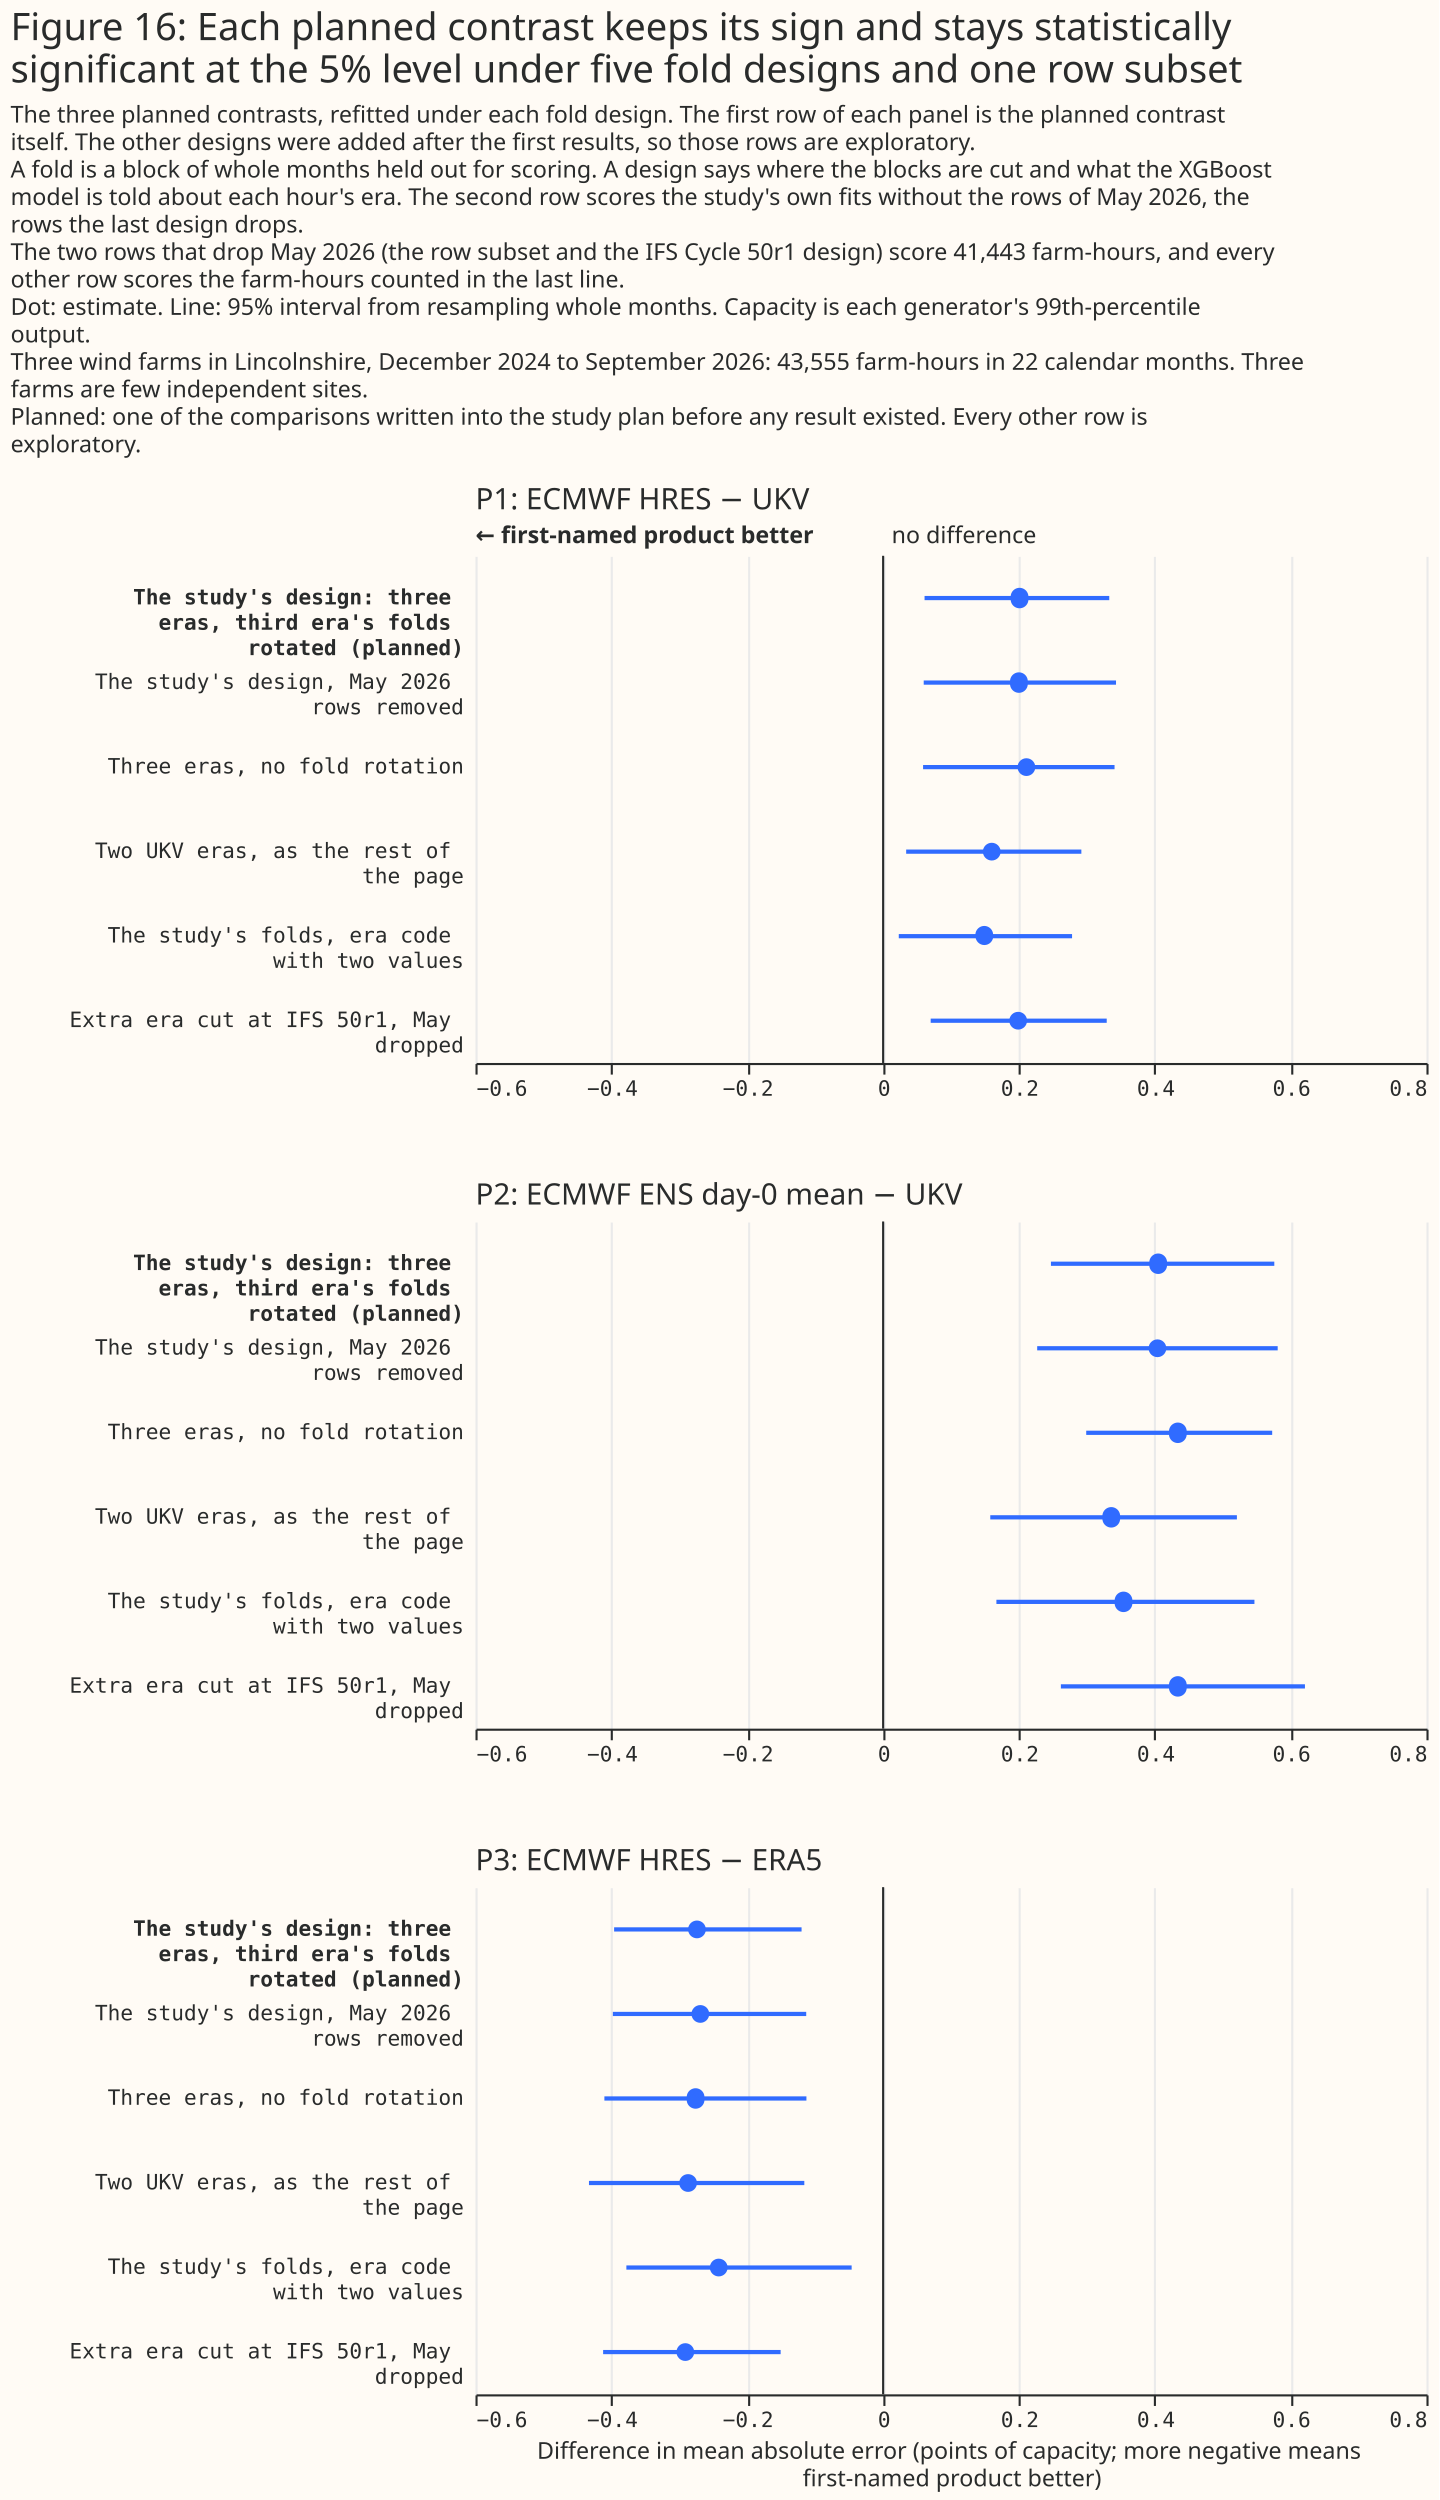
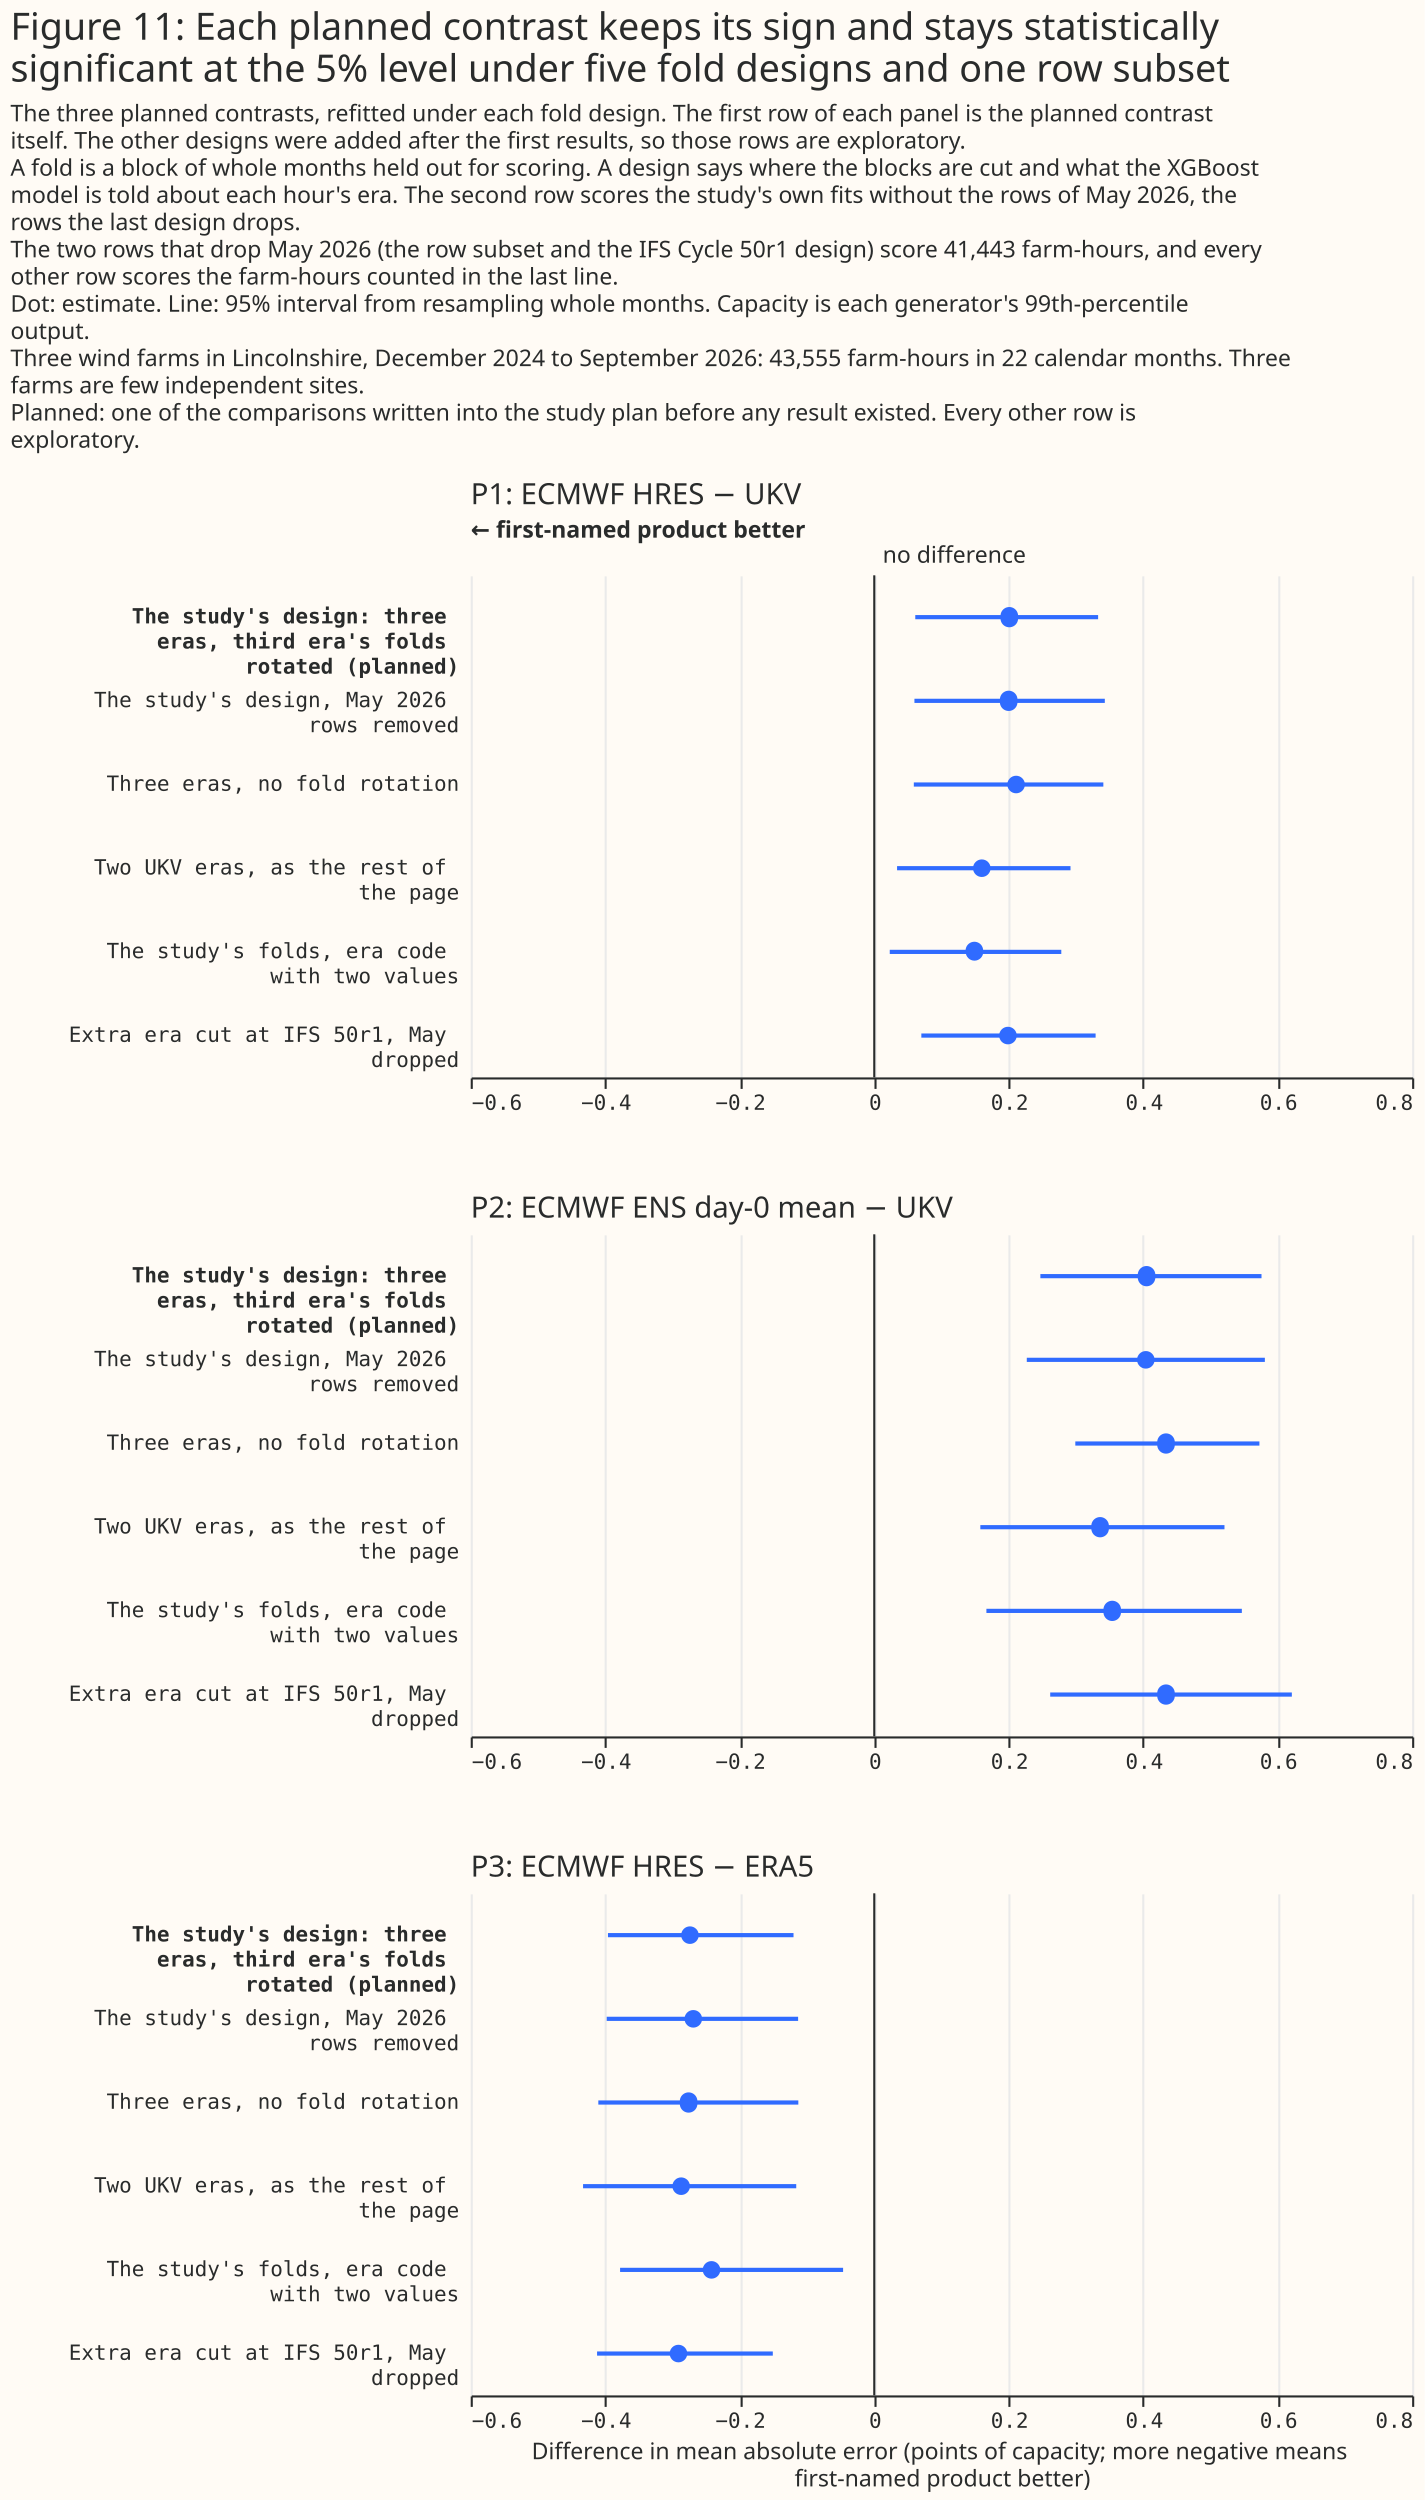
- <svg xmlns="http://www.w3.org/2000/svg" width="681" height="1183" class="marks" viewBox="0 0 681 1183">
-   <path fill="#fffbf5" d="M0 0h681v1183H0z" />
+ <svg xmlns="http://www.w3.org/2000/svg" width="681" height="1195" class="marks" viewBox="0 0 681 1195">
+   <path fill="#fffbf5" d="M0 0h681v1195H0z" />
  <g fill="none" stroke-miterlimit="10" aria-roledescription="group mark container" class="mark-group role-frame root">
-     <path d="M225 263h450z" aria-hidden="true" class="background" />
+     <path d="M225 275h450z" aria-hidden="true" class="background" />
    <g aria-roledescription="group mark container" class="mark-group role-scope concat_0_group">
-       <path fill="#fffbf5" d="M225 263h450v240H225Z" aria-hidden="true" class="background" />
+       <path fill="#fffbf5" d="M225 275h450v240H225Z" aria-hidden="true" class="background" />
      <g aria-hidden="true" class="mark-group role-axis">
-         <path stroke="#eaeaea" d="M225.5 503.5v-240m64 240v-240m65 240v-240m64 240v-240m64 240v-240m64 240v-240m65 240v-240m64 240v-240" class="mark-rule role-axis-grid" pointer-events="none" />
+         <path stroke="#eaeaea" d="M225.5 515.5v-240m64 240v-240m65 240v-240m64 240v-240m64 240v-240m64 240v-240m65 240v-240m64 240v-240" class="mark-rule role-axis-grid" pointer-events="none" />
      </g>
      <g aria-label="X-axis for a linear scale with values from −0.6 to 0.8" aria-roledescription="axis" class="mark-group role-axis" pointer-events="none">
-         <path stroke="#292b2b" d="M225.5 503.5v5m64-5v5m65-5v5m64-5v5m64-5v5m64-5v5m65-5v5m64-5v5" class="mark-rule role-axis-tick" />
+         <path stroke="#292b2b" d="M225.5 515.5v5m64-5v5m65-5v5m64-5v5m64-5v5m64-5v5m65-5v5m64-5v5" class="mark-rule role-axis-tick" />
        <g fill="#292b2b" class="mark-text role-axis-label" font-family="Matter Semi Mono, Roboto Mono, monospace" font-size="10">
-           <text transform="translate(225.5 518.5)">−0.6</text>
-           <text text-anchor="middle" transform="translate(289.8 518.5)">−0.4</text>
-           <text text-anchor="middle" transform="translate(354 518.5)">−0.2</text>
-           <text text-anchor="middle" transform="translate(418.4 518.5)">0</text>
-           <text text-anchor="middle" transform="translate(482.6 518.5)">0.2</text>
-           <text text-anchor="middle" transform="translate(547 518.5)">0.4</text>
-           <text text-anchor="middle" transform="translate(611.2 518.5)">0.6</text>
-           <text text-anchor="end" transform="translate(675.5 518.5)">0.8</text>
-         </g>
-         <path stroke="#292b2b" d="M225.5 503.5h450" class="mark-rule role-axis-domain" />
+           <text transform="translate(225.5 530.5)">−0.6</text>
+           <text text-anchor="middle" transform="translate(289.8 530.5)">−0.4</text>
+           <text text-anchor="middle" transform="translate(354 530.5)">−0.2</text>
+           <text text-anchor="middle" transform="translate(418.4 530.5)">0</text>
+           <text text-anchor="middle" transform="translate(482.6 530.5)">0.2</text>
+           <text text-anchor="middle" transform="translate(547 530.5)">0.4</text>
+           <text text-anchor="middle" transform="translate(611.2 530.5)">0.6</text>
+           <text text-anchor="end" transform="translate(675.5 530.5)">0.8</text>
+         </g>
+         <path stroke="#292b2b" d="M225.5 515.5h450" class="mark-rule role-axis-domain" />
      </g>
      <g aria-label="Y-axis for a discrete scale with 6 values: The study's design: three eras, third era's folds rotated (planned), The study's design, May 2026 rows removed, Three eras, no fold rotation, Two UKV eras, as the rest of the page, The study's folds, era code with two values, Extra era cut at IFS 50r1, May dropped" aria-roledescription="axis" class="mark-group role-axis">
        <g fill="#292b2b" class="mark-text role-axis-label" font-family="Matter Semi Mono, Roboto Mono, monospace" font-size="10" pointer-events="none" text-anchor="end">
-           <text font-weight="bold" transform="translate(219.5 286)">
+           <text font-weight="bold" transform="translate(219.5 298)">
            <tspan>The study's design: three</tspan>
            <tspan x="0" dy="12">eras, third era's folds</tspan>
            <tspan x="0" dy="12">rotated (planned)</tspan>
          </text>
-           <text transform="translate(219.5 326)">
+           <text transform="translate(219.5 338)">
            <tspan>The study's design, May 2026</tspan>
            <tspan x="0" dy="12">rows removed</tspan>
          </text>
-           <text transform="translate(219.5 366)">Three eras, no fold rotation</text>
-           <text transform="translate(219.5 406)">
+           <text transform="translate(219.5 378)">Three eras, no fold rotation</text>
+           <text transform="translate(219.5 418)">
            <tspan>Two UKV eras, as the rest of</tspan>
            <tspan x="0" dy="12">the page</tspan>
          </text>
-           <text transform="translate(219.5 446)">
+           <text transform="translate(219.5 458)">
            <tspan>The study's folds, era code</tspan>
            <tspan x="0" dy="12">with two values</tspan>
          </text>
-           <text transform="translate(219.5 486)">
+           <text transform="translate(219.5 498)">
            <tspan>Extra era cut at IFS 50r1, May</tspan>
            <tspan x="0" dy="12">dropped</tspan>
          </text>
        </g>
      </g>
      <g aria-roledescription="rule mark container" class="mark-rule role-mark concat_0_layer_0_marks">
-         <path stroke="#292b2b" d="M417.9 263v240" aria-label="x: 0" aria-roledescription="rule mark" />
+         <path stroke="#292b2b" d="M417.9 275v240" aria-label="x: 0" aria-roledescription="rule mark" />
      </g>
      <g aria-roledescription="text mark container" class="mark-text role-mark concat_0_layer_1_marks">
-         <text fill="#292b2b" aria-label="x: 0" aria-roledescription="text mark" font-family="Matter XH, DM Sans, sans-serif" font-size="11" transform="translate(421.9 257)">no difference</text>
+         <text fill="#292b2b" aria-label="x: 0" aria-roledescription="text mark" font-family="Matter XH, DM Sans, sans-serif" font-size="11" transform="translate(421.9 269)">no difference</text>
      </g>
      <g aria-roledescription="text mark container" class="mark-text role-mark concat_0_layer_2_marks">
        <text fill="#292b2b" aria-label="x: −0.6" aria-roledescription="text mark" font-family="Matter XH, DM Sans, sans-serif" font-size="11" font-weight="bold" transform="translate(225 257)">← first-named product better</text>
      </g>
-       <g stroke="#306bff" stroke-width="2" aria-hidden="true" class="mark-rule role-mark concat_0_layer_3_marks" clip-path="url(#a)" transform="translate(225 263)">
+       <g stroke="#306bff" stroke-width="2" aria-hidden="true" class="mark-rule role-mark concat_0_layer_3_marks" clip-path="url(#a)" transform="translate(225 275)">
        <path d="M212.5 20h87.4m-87.8 40h91m-91.3 40h90.6m-98.6 40h82.9m-86.4 40h82m-66.9 40h83.3" />
      </g>
-       <g fill="#306bff" aria-hidden="true" class="mark-symbol role-mark concat_0_layer_4_marks" clip-path="url(#b)" transform="translate(225 263)">
+       <g fill="#306bff" aria-hidden="true" class="mark-symbol role-mark concat_0_layer_4_marks" clip-path="url(#b)" transform="translate(225 275)">
        <path d="M261.6 20a4.2 4.2 0 1 1-8.3 0 4.2 4.2 0 1 1 8.3 0m-.3 40a4.2 4.2 0 1 1-8.3 0 4.2 4.2 0 1 1 8.3 0m3.6 40a4.2 4.2 0 1 1-8.4 0 4.2 4.2 0 1 1 8.4 0m-16.4 40a4.2 4.2 0 1 1-8.4 0 4.2 4.2 0 1 1 8.4 0m-3.5 40a4.2 4.2 0 1 1-8.4 0 4.2 4.2 0 1 1 8.3 0m16.1 40a4.2 4.2 0 1 1-8.4 0 4.2 4.2 0 1 1 8.4 0" />
      </g>
      <g class="mark-group role-title">
        <text fill="#292b2b" aria-label="Title text 'P1: ECMWF HRES − UKV'" aria-roledescription="title" class="mark-text role-title-text" font-family="Matter XH, DM Sans, sans-serif" font-size="14" pointer-events="none" transform="translate(225 241)">P1: ECMWF HRES − UKV</text>
      </g>
    </g>
    <g aria-roledescription="group mark container" class="mark-group role-scope concat_1_group">
-       <path fill="#fffbf5" d="M225 578h450v240H225Z" aria-hidden="true" class="background" />
+       <path fill="#fffbf5" d="M225 590h450v240H225Z" aria-hidden="true" class="background" />
      <g aria-hidden="true" class="mark-group role-axis">
-         <path stroke="#eaeaea" d="M225.5 818.5v-240m64 240v-240m65 240v-240m64 240v-240m64 240v-240m64 240v-240m65 240v-240m64 240v-240" class="mark-rule role-axis-grid" pointer-events="none" />
+         <path stroke="#eaeaea" d="M225.5 830.5v-240m64 240v-240m65 240v-240m64 240v-240m64 240v-240m64 240v-240m65 240v-240m64 240v-240" class="mark-rule role-axis-grid" pointer-events="none" />
      </g>
      <g aria-label="X-axis for a linear scale with values from −0.6 to 0.8" aria-roledescription="axis" class="mark-group role-axis" pointer-events="none">
-         <path stroke="#292b2b" d="M225.5 818.5v5m64-5v5m65-5v5m64-5v5m64-5v5m64-5v5m65-5v5m64-5v5" class="mark-rule role-axis-tick" />
+         <path stroke="#292b2b" d="M225.5 830.5v5m64-5v5m65-5v5m64-5v5m64-5v5m64-5v5m65-5v5m64-5v5" class="mark-rule role-axis-tick" />
        <g fill="#292b2b" class="mark-text role-axis-label" font-family="Matter Semi Mono, Roboto Mono, monospace" font-size="10">
-           <text transform="translate(225.5 833.5)">−0.6</text>
-           <text text-anchor="middle" transform="translate(289.8 833.5)">−0.4</text>
-           <text text-anchor="middle" transform="translate(354 833.5)">−0.2</text>
-           <text text-anchor="middle" transform="translate(418.4 833.5)">0</text>
-           <text text-anchor="middle" transform="translate(482.6 833.5)">0.2</text>
-           <text text-anchor="middle" transform="translate(547 833.5)">0.4</text>
-           <text text-anchor="middle" transform="translate(611.2 833.5)">0.6</text>
-           <text text-anchor="end" transform="translate(675.5 833.5)">0.8</text>
-         </g>
-         <path stroke="#292b2b" d="M225.5 818.5h450" class="mark-rule role-axis-domain" />
+           <text transform="translate(225.5 845.5)">−0.6</text>
+           <text text-anchor="middle" transform="translate(289.8 845.5)">−0.4</text>
+           <text text-anchor="middle" transform="translate(354 845.5)">−0.2</text>
+           <text text-anchor="middle" transform="translate(418.4 845.5)">0</text>
+           <text text-anchor="middle" transform="translate(482.6 845.5)">0.2</text>
+           <text text-anchor="middle" transform="translate(547 845.5)">0.4</text>
+           <text text-anchor="middle" transform="translate(611.2 845.5)">0.6</text>
+           <text text-anchor="end" transform="translate(675.5 845.5)">0.8</text>
+         </g>
+         <path stroke="#292b2b" d="M225.5 830.5h450" class="mark-rule role-axis-domain" />
      </g>
      <g aria-label="Y-axis for a discrete scale with 6 values: The study's design: three eras, third era's folds rotated (planned), The study's design, May 2026 rows removed, Three eras, no fold rotation, Two UKV eras, as the rest of the page, The study's folds, era code with two values, Extra era cut at IFS 50r1, May dropped" aria-roledescription="axis" class="mark-group role-axis">
        <g fill="#292b2b" class="mark-text role-axis-label" font-family="Matter Semi Mono, Roboto Mono, monospace" font-size="10" pointer-events="none" text-anchor="end">
-           <text font-weight="bold" transform="translate(219.5 601)">
+           <text font-weight="bold" transform="translate(219.5 613)">
            <tspan>The study's design: three</tspan>
            <tspan x="0" dy="12">eras, third era's folds</tspan>
            <tspan x="0" dy="12">rotated (planned)</tspan>
          </text>
-           <text transform="translate(219.5 641)">
+           <text transform="translate(219.5 653)">
            <tspan>The study's design, May 2026</tspan>
            <tspan x="0" dy="12">rows removed</tspan>
          </text>
-           <text transform="translate(219.5 681)">Three eras, no fold rotation</text>
-           <text transform="translate(219.5 721)">
+           <text transform="translate(219.5 693)">Three eras, no fold rotation</text>
+           <text transform="translate(219.5 733)">
            <tspan>Two UKV eras, as the rest of</tspan>
            <tspan x="0" dy="12">the page</tspan>
          </text>
-           <text transform="translate(219.5 761)">
+           <text transform="translate(219.5 773)">
            <tspan>The study's folds, era code</tspan>
            <tspan x="0" dy="12">with two values</tspan>
          </text>
-           <text transform="translate(219.5 801)">
+           <text transform="translate(219.5 813)">
            <tspan>Extra era cut at IFS 50r1, May</tspan>
            <tspan x="0" dy="12">dropped</tspan>
          </text>
        </g>
      </g>
      <g aria-roledescription="rule mark container" class="mark-rule role-mark concat_1_layer_0_marks">
-         <path stroke="#292b2b" d="M417.9 578v240" aria-label="x: 0" aria-roledescription="rule mark" />
-       </g>
-       <g stroke="#306bff" stroke-width="2" aria-hidden="true" class="mark-rule role-mark concat_1_layer_1_marks" clip-path="url(#c)" transform="translate(225 578)">
+         <path stroke="#292b2b" d="M417.9 590v240" aria-label="x: 0" aria-roledescription="rule mark" />
+       </g>
+       <g stroke="#306bff" stroke-width="2" aria-hidden="true" class="mark-rule role-mark concat_1_layer_1_marks" clip-path="url(#c)" transform="translate(225 590)">
        <path d="M272.3 20H378M265.8 60h113.8M289 100h88m-133.4 40h116.7m-113.8 40h122.1M277 220h115.5" />
      </g>
-       <g fill="#306bff" aria-hidden="true" class="mark-symbol role-mark concat_1_layer_2_marks" clip-path="url(#d)" transform="translate(225 578)">
+       <g fill="#306bff" aria-hidden="true" class="mark-symbol role-mark concat_1_layer_2_marks" clip-path="url(#d)" transform="translate(225 590)">
        <path d="M327.2 20a4.2 4.2 0 1 1-8.3 0 4.2 4.2 0 1 1 8.3 0m-.3 40a4.2 4.2 0 1 1-8.4 0 4.2 4.2 0 1 1 8.4 0m9.6 40a4.2 4.2 0 1 1-8.3 0 4.2 4.2 0 1 1 8.3 0M305 140a4.2 4.2 0 1 1-8.3 0 4.2 4.2 0 1 1 8.3 0m5.8 40a4.2 4.2 0 1 1-8.3 0 4.2 4.2 0 1 1 8.3 0m25.7 40a4.2 4.2 0 1 1-8.3 0 4.2 4.2 0 1 1 8.3 0" />
      </g>
      <g class="mark-group role-title">
-         <text fill="#292b2b" aria-label="Title text 'P2: ECMWF ENS day-0 mean − UKV'" aria-roledescription="title" class="mark-text role-title-text" font-family="Matter XH, DM Sans, sans-serif" font-size="14" pointer-events="none" transform="translate(225 570)">P2: ECMWF ENS day-0 mean − UKV</text>
+         <text fill="#292b2b" aria-label="Title text 'P2: ECMWF ENS day-0 mean − UKV'" aria-roledescription="title" class="mark-text role-title-text" font-family="Matter XH, DM Sans, sans-serif" font-size="14" pointer-events="none" transform="translate(225 582)">P2: ECMWF ENS day-0 mean − UKV</text>
      </g>
    </g>
    <g aria-roledescription="group mark container" class="mark-group role-scope concat_2_group">
-       <path fill="#fffbf5" d="M225 893h450v240H225Z" aria-hidden="true" class="background" />
+       <path fill="#fffbf5" d="M225 905h450v240H225Z" aria-hidden="true" class="background" />
      <g aria-hidden="true" class="mark-group role-axis">
-         <path stroke="#eaeaea" d="M225.5 1133.5v-240m64 240v-240m65 240v-240m64 240v-240m64 240v-240m64 240v-240m65 240v-240m64 240v-240" class="mark-rule role-axis-grid" pointer-events="none" />
+         <path stroke="#eaeaea" d="M225.5 1145.5v-240m64 240v-240m65 240v-240m64 240v-240m64 240v-240m64 240v-240m65 240v-240m64 240v-240" class="mark-rule role-axis-grid" pointer-events="none" />
      </g>
      <g aria-label="X-axis titled 'Difference in mean absolute error (points of capacity; more negative means first-named product better)' for a linear scale with values from −0.6 to 0.8" aria-roledescription="axis" class="mark-group role-axis" pointer-events="none">
-         <path stroke="#292b2b" d="M225.5 1133.5v5m64-5v5m65-5v5m64-5v5m64-5v5m64-5v5m65-5v5m64-5v5" class="mark-rule role-axis-tick" />
+         <path stroke="#292b2b" d="M225.5 1145.5v5m64-5v5m65-5v5m64-5v5m64-5v5m64-5v5m65-5v5m64-5v5" class="mark-rule role-axis-tick" />
        <g fill="#292b2b" class="mark-text role-axis-label" font-family="Matter Semi Mono, Roboto Mono, monospace" font-size="10">
-           <text transform="translate(225.5 1148.5)">−0.6</text>
-           <text text-anchor="middle" transform="translate(289.8 1148.5)">−0.4</text>
-           <text text-anchor="middle" transform="translate(354 1148.5)">−0.2</text>
-           <text text-anchor="middle" transform="translate(418.4 1148.5)">0</text>
-           <text text-anchor="middle" transform="translate(482.6 1148.5)">0.2</text>
-           <text text-anchor="middle" transform="translate(547 1148.5)">0.4</text>
-           <text text-anchor="middle" transform="translate(611.2 1148.5)">0.6</text>
-           <text text-anchor="end" transform="translate(675.5 1148.5)">0.8</text>
-         </g>
-         <path stroke="#292b2b" d="M225.5 1133.5h450" class="mark-rule role-axis-domain" />
-         <text fill="#292b2b" class="mark-text role-axis-title" font-family="Matter XH, DM Sans, sans-serif" font-size="11" text-anchor="middle" transform="translate(450.5 1163.5)">
+           <text transform="translate(225.5 1160.5)">−0.6</text>
+           <text text-anchor="middle" transform="translate(289.8 1160.5)">−0.4</text>
+           <text text-anchor="middle" transform="translate(354 1160.5)">−0.2</text>
+           <text text-anchor="middle" transform="translate(418.4 1160.5)">0</text>
+           <text text-anchor="middle" transform="translate(482.6 1160.5)">0.2</text>
+           <text text-anchor="middle" transform="translate(547 1160.5)">0.4</text>
+           <text text-anchor="middle" transform="translate(611.2 1160.5)">0.6</text>
+           <text text-anchor="end" transform="translate(675.5 1160.5)">0.8</text>
+         </g>
+         <path stroke="#292b2b" d="M225.5 1145.5h450" class="mark-rule role-axis-domain" />
+         <text fill="#292b2b" class="mark-text role-axis-title" font-family="Matter XH, DM Sans, sans-serif" font-size="11" text-anchor="middle" transform="translate(450.5 1175.5)">
          <tspan>Difference in mean absolute error (points of capacity; more negative means</tspan>
          <tspan x="0" dy="13">first-named product better)</tspan>
        </text>
      </g>
      <g aria-label="Y-axis for a discrete scale with 6 values: The study's design: three eras, third era's folds rotated (planned), The study's design, May 2026 rows removed, Three eras, no fold rotation, Two UKV eras, as the rest of the page, The study's folds, era code with two values, Extra era cut at IFS 50r1, May dropped" aria-roledescription="axis" class="mark-group role-axis">
        <g fill="#292b2b" class="mark-text role-axis-label" font-family="Matter Semi Mono, Roboto Mono, monospace" font-size="10" pointer-events="none" text-anchor="end">
-           <text font-weight="bold" transform="translate(219.5 916)">
+           <text font-weight="bold" transform="translate(219.5 928)">
            <tspan>The study's design: three</tspan>
            <tspan x="0" dy="12">eras, third era's folds</tspan>
            <tspan x="0" dy="12">rotated (planned)</tspan>
          </text>
-           <text transform="translate(219.5 956)">
+           <text transform="translate(219.5 968)">
            <tspan>The study's design, May 2026</tspan>
            <tspan x="0" dy="12">rows removed</tspan>
          </text>
-           <text transform="translate(219.5 996)">Three eras, no fold rotation</text>
-           <text transform="translate(219.5 1036)">
+           <text transform="translate(219.5 1008)">Three eras, no fold rotation</text>
+           <text transform="translate(219.5 1048)">
            <tspan>Two UKV eras, as the rest of</tspan>
            <tspan x="0" dy="12">the page</tspan>
          </text>
-           <text transform="translate(219.5 1076)">
+           <text transform="translate(219.5 1088)">
            <tspan>The study's folds, era code</tspan>
            <tspan x="0" dy="12">with two values</tspan>
          </text>
-           <text transform="translate(219.5 1116)">
+           <text transform="translate(219.5 1128)">
            <tspan>Extra era cut at IFS 50r1, May</tspan>
            <tspan x="0" dy="12">dropped</tspan>
          </text>
        </g>
      </g>
      <g aria-roledescription="rule mark container" class="mark-rule role-mark concat_2_layer_0_marks">
-         <path stroke="#292b2b" d="M417.9 893v240" aria-label="x: 0" aria-roledescription="rule mark" />
-       </g>
-       <g stroke="#306bff" stroke-width="2" aria-hidden="true" class="mark-rule role-mark concat_2_layer_1_marks" clip-path="url(#f)" transform="translate(225 893)">
+         <path stroke="#292b2b" d="M417.9 905v240" aria-label="x: 0" aria-roledescription="rule mark" />
+       </g>
+       <g stroke="#306bff" stroke-width="2" aria-hidden="true" class="mark-rule role-mark concat_2_layer_1_marks" clip-path="url(#f)" transform="translate(225 905)">
        <path d="M65.6 20h88.7M65 60h91.5M61 100h95.6M53.7 140h101.9m-84.2 40H178M60.4 220h84" />
      </g>
-       <g fill="#306bff" aria-hidden="true" class="mark-symbol role-mark concat_2_layer_2_marks" clip-path="url(#g)" transform="translate(225 893)">
+       <g fill="#306bff" aria-hidden="true" class="mark-symbol role-mark concat_2_layer_2_marks" clip-path="url(#g)" transform="translate(225 905)">
        <path d="M109 20a4.2 4.2 0 1 1-8.4 0 4.2 4.2 0 1 1 8.4 0m1.6 40a4.2 4.2 0 1 1-8.4 0 4.2 4.2 0 1 1 8.4 0m-2.3 40a4.2 4.2 0 1 1-8.3 0 4.2 4.2 0 1 1 8.3 0m-3.5 40a4.2 4.2 0 1 1-8.4 0 4.2 4.2 0 1 1 8.4 0m14.5 40a4.2 4.2 0 1 1-8.4 0 4.2 4.2 0 1 1 8.4 0m-15.8 40a4.2 4.2 0 1 1-8.4 0 4.2 4.2 0 1 1 8.4 0" />
      </g>
      <g class="mark-group role-title">
-         <text fill="#292b2b" aria-label="Title text 'P3: ECMWF HRES − ERA5'" aria-roledescription="title" class="mark-text role-title-text" font-family="Matter XH, DM Sans, sans-serif" font-size="14" pointer-events="none" transform="translate(225 885)">P3: ECMWF HRES − ERA5</text>
+         <text fill="#292b2b" aria-label="Title text 'P3: ECMWF HRES − ERA5'" aria-roledescription="title" class="mark-text role-title-text" font-family="Matter XH, DM Sans, sans-serif" font-size="14" pointer-events="none" transform="translate(225 897)">P3: ECMWF HRES − ERA5</text>
      </g>
    </g>
    <g fill="#292b2b" class="mark-group role-title" font-family="Matter XH, DM Sans, sans-serif" pointer-events="none">
-       <text aria-label="Title text 'Figure 16: Each planned contrast keeps its sign and stays statistically significant at the 5% level under five fold designs and one row subset'" aria-roledescription="title" class="mark-text role-title-text" font-size="18" transform="translate(5 19)">
-         <tspan>Figure 16: Each planned contrast keeps its sign and stays statistically</tspan>
+       <text aria-label="Title text 'Figure 11: Each planned contrast keeps its sign and stays statistically significant at the 5% level under five fold designs and one row subset'" aria-roledescription="title" class="mark-text role-title-text" font-size="18" transform="translate(5 19)">
+         <tspan>Figure 11: Each planned contrast keeps its sign and stays statistically</tspan>
        <tspan x="0" dy="20">significant at the 5% level under five fold designs and one row subset</tspan>
      </text>
      <text aria-label="Subtitle text 'The three planned contrasts, refitted under each fold design. The first row of each panel is the planned contrast itself. The other designs were added after the first results, so those rows are exploratory. A fold is a block of whole months held out for scoring. A design says where the blocks are cut and what the XGBoost model is told about each hour's era. The second row scores the study's own fits without the rows of May 2026, the rows the last design drops. The two rows that drop May 2026 (the row subset and the IFS Cycle 50r1 design) score 41,443 farm-hours, and every other row scores the farm-hours counted in the last line. Dot: estimate. Line: 95% interval from resampling whole months. Capacity is each generator's 99th-percentile output. Three wind farms in Lincolnshire, December 2024 to September 2026: 43,555 farm-hours in 22 calendar months. Three farms are few independent sites. Planned: one of the comparisons written into the study plan before any result existed. Every other row is exploratory.'" aria-roledescription="subtitle" class="mark-text role-title-subtitle" font-size="11" transform="translate(5 58)">
        <tspan>The three planned contrasts, refitted under each fold design. The first row of each panel is the planned contrast</tspan>
        <tspan x="0" dy="13">itself. The other designs were added after the first results, so those rows are exploratory.</tspan>
        <tspan x="0" dy="13">A fold is a block of whole months held out for scoring. A design says where the blocks are cut and what the XGBoost</tspan>
        <tspan x="0" dy="13">model is told about each hour's era. The second row scores the study's own fits without the rows of May 2026, the</tspan>
        <tspan x="0" dy="13">rows the last design drops.</tspan>
        <tspan x="0" dy="13">The two rows that drop May 2026 (the row subset and the IFS Cycle 50r1 design) score 41,443 farm-hours, and every</tspan>
        <tspan x="0" dy="13">other row scores the farm-hours counted in the last line.</tspan>
        <tspan x="0" dy="13">Dot: estimate. Line: 95% interval from resampling whole months. Capacity is each generator's 99th-percentile</tspan>
        <tspan x="0" dy="13">output.</tspan>
        <tspan x="0" dy="13">Three wind farms in Lincolnshire, December 2024 to September 2026: 43,555 farm-hours in 22 calendar months. Three</tspan>
        <tspan x="0" dy="13">farms are few independent sites.</tspan>
        <tspan x="0" dy="13">Planned: one of the comparisons written into the study plan before any result existed. Every other row is</tspan>
        <tspan x="0" dy="13">exploratory.</tspan>
      </text>
    </g>
  </g>
  <defs>
    <clipPath id="a">
      <path d="M0 0h450v240H0z" />
    </clipPath>
    <clipPath id="b">
      <path d="M0 0h450v240H0z" />
    </clipPath>
    <clipPath id="c">
      <path d="M0 0h450v240H0z" />
    </clipPath>
    <clipPath id="d">
      <path d="M0 0h450v240H0z" />
    </clipPath>
    <clipPath id="f">
      <path d="M0 0h450v240H0z" />
    </clipPath>
    <clipPath id="g">
      <path d="M0 0h450v240H0z" />
    </clipPath>
  </defs>
</svg>
